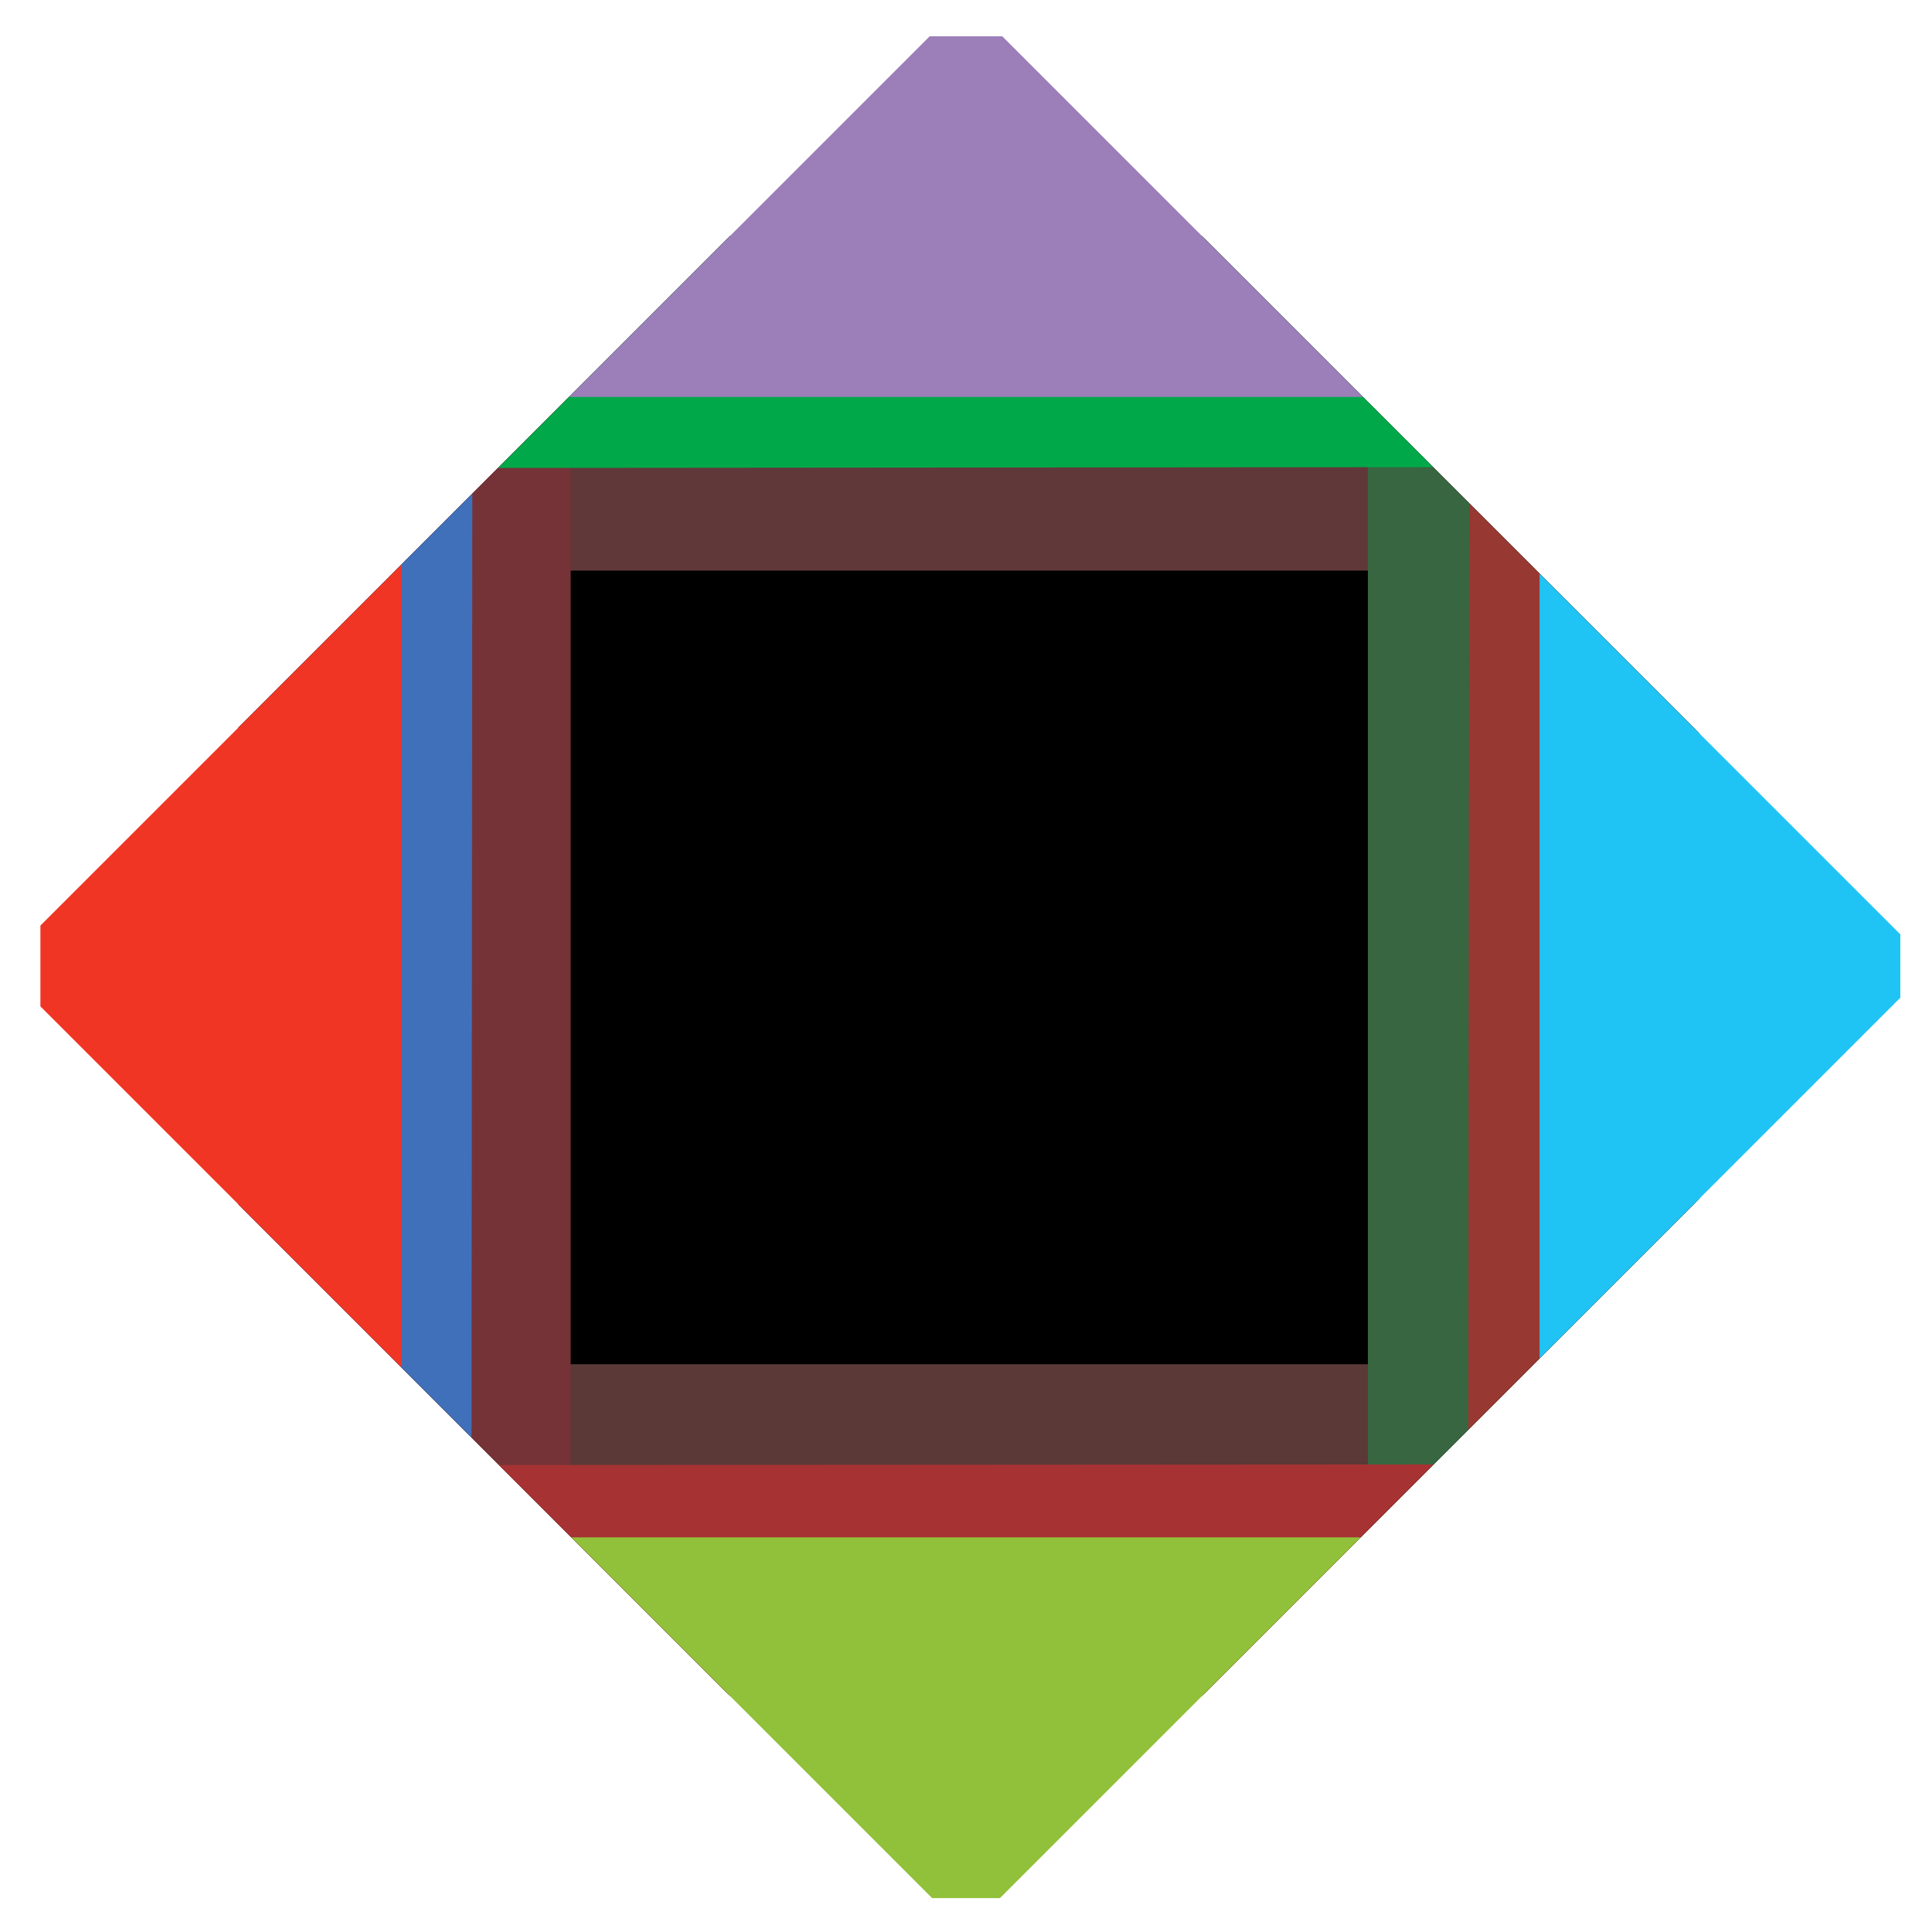
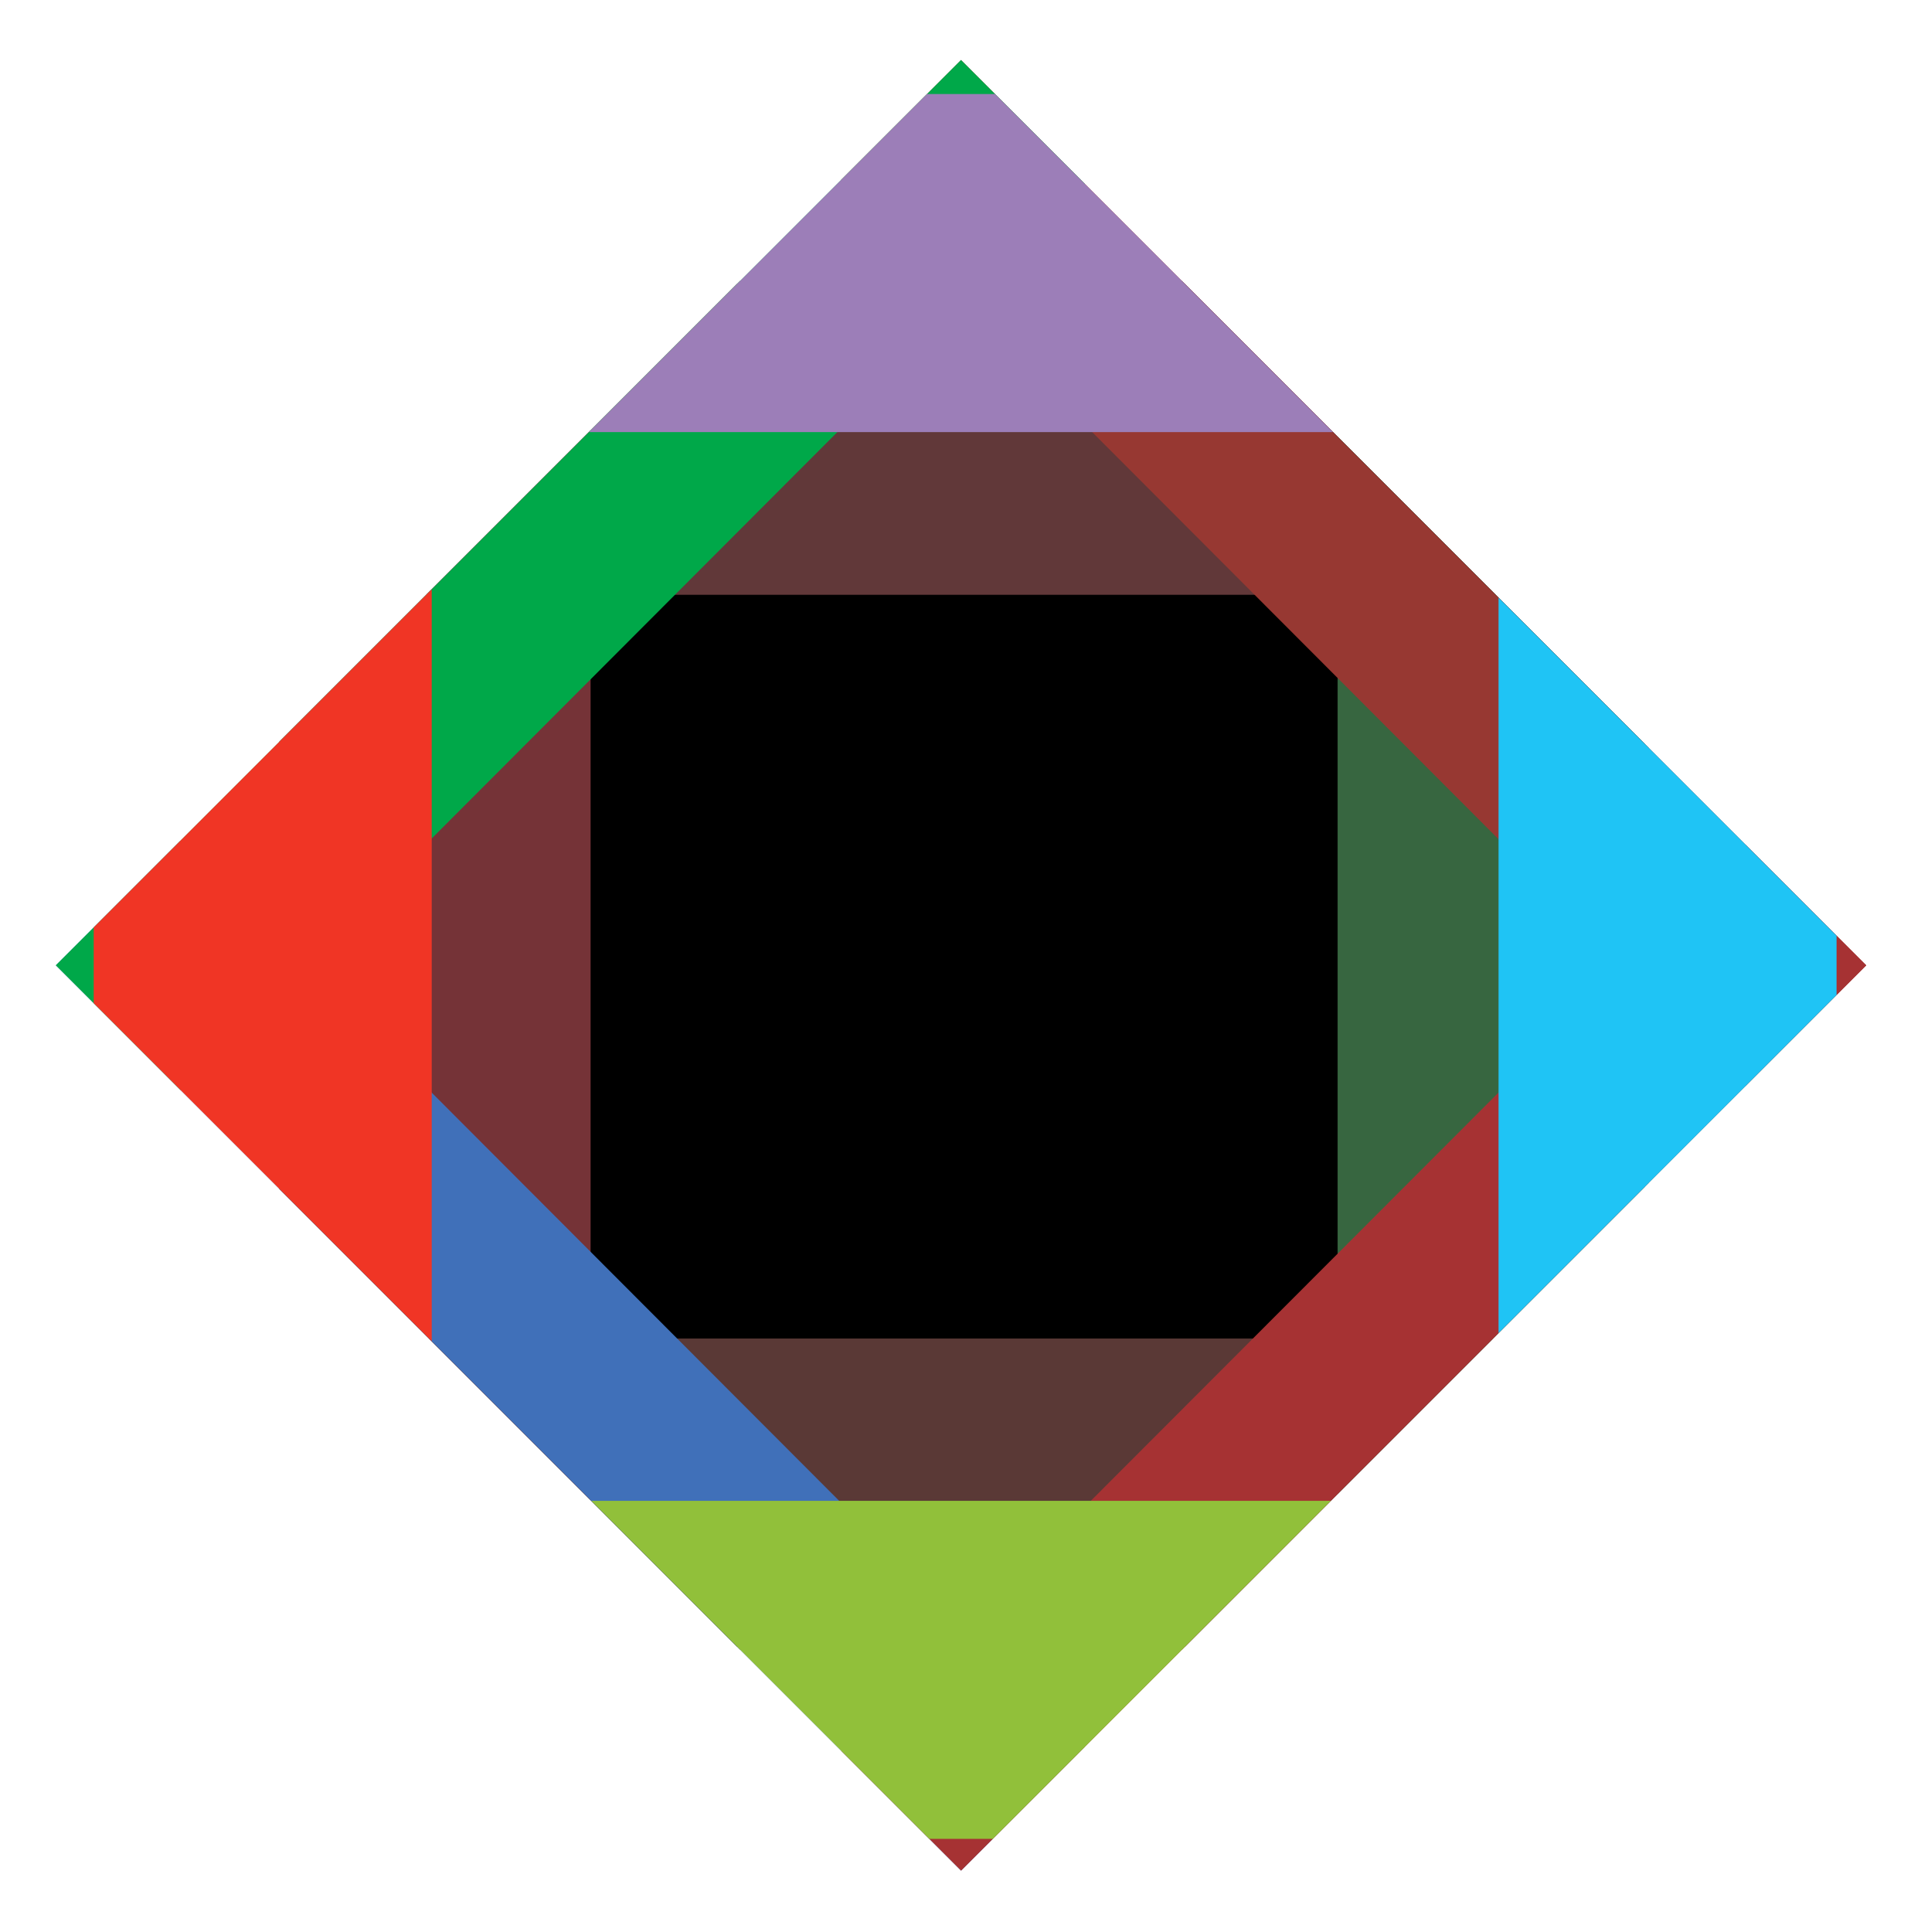
- <svg xmlns="http://www.w3.org/2000/svg" id="Ebene_1" data-name="Ebene 1" viewBox="0 0 1338.95 1338.95">
+ <svg xmlns="http://www.w3.org/2000/svg" id="Ebene_1" data-name="Ebene 1" viewBox="0 0 1427.7 1428.72">
  <defs>
    <style>
      .cls-1 {
        fill: #4070b9;
      }

      .cls-1, .cls-2, .cls-3, .cls-4, .cls-5, .cls-6, .cls-7, .cls-8, .cls-9, .cls-10, .cls-11, .cls-12, .cls-13, .cls-14, .cls-15 {
        stroke-width: 0px;
      }

      .cls-2 {
        fill: #1fc4f5;
      }

      .cls-3 {
        fill: #000;
      }

      .cls-4 {
        fill: #f03525;
      }

      .cls-5 {
        fill: #376640;
      }

      .cls-6 {
        fill: #91c03a;
      }

      .cls-7 {
        clip-path: url(#clippath);
      }

      .cls-7, .cls-8 {
        fill: none;
      }

      .cls-16 {
        clip-path: url(#clippath-1);
      }

      .cls-9 {
        fill: #5a3936;
      }

      .cls-10 {
        fill: #9c7eb8;
      }

      .cls-11 {
        fill: #973832;
      }

      .cls-12 {
        fill: #613839;
      }

      .cls-13 {
        fill: #a63233;
      }

      .cls-14 {
        fill: #00a849;
      }

      .cls-15 {
        fill: #753337;
      }
    </style>
    <clipPath id="clippath">
-       <rect class="cls-8" x="167" y="165.45" width="1010" height="1010" />
+       <rect class="cls-8" x="208.3" y="209.85" width="1010" height="1010" />
    </clipPath>
    <clipPath id="clippath-1">
-       <rect class="cls-7" x="196.1" y="196.07" width="946.75" height="946.82" transform="translate(-277.31 669.48) rotate(-45)" />
+       <rect class="cls-7" x="237.4" y="240.46" width="946.75" height="946.82" transform="translate(-296.6 711.68) rotate(-45)" />
    </clipPath>
  </defs>
  <g class="cls-16">
-     <rect class="cls-3" x="165" y="163.45" width="1010" height="1010" />
+     <rect class="cls-3" x="206.3" y="207.85" width="1010" height="1010" />
    <g>
-       <g>
-         <rect class="cls-12" x="167" y="165.45" width="1010" height="230" />
-         <rect class="cls-9" x="167" y="945.45" width="1010" height="230" />
-         <rect class="cls-5" x="948" y="165.45" width="230" height="1010" />
-         <rect class="cls-15" x="165.5" y="164.45" width="230" height="1009" />
+       <g id="innen">
+         <rect class="cls-12" x="208.3" y="209.85" width="1010" height="230" />
+         <rect class="cls-9" x="208.3" y="989.85" width="1010" height="230" />
+         <rect class="cls-5" x="989.3" y="209.85" width="230" height="1010" />
+         <rect class="cls-15" x="206.8" y="208.85" width="230" height="1009" />
      </g>
-       <g>
-         <polygon class="cls-1" points="327.49 165.15 326.63 1174.96 167.49 1175.15 168.34 165.33 327.49 165.15" />
-         <polygon class="cls-11" points="1177.43 164.98 1176.55 1174.8 1017.43 1174.98 1018.3 165.16 1177.43 164.98" />
-         <polygon class="cls-13" points="168.2 1015.41 1177.95 1014.78 1177.71 1174.15 167.95 1174.78 168.2 1015.41" />
-         <polygon class="cls-14" points="1177.3 164.45 1177.11 323.59 167.3 324.45 167.48 165.3 1177.3 164.45" />
+       <g id="mittel">
+         <polygon class="cls-1" points="113.03 601.4 826.48 1316.05 714.07 1428.72 .63 714.06 113.03 601.4" />
+         <polygon class="cls-11" points="713.91 .29 1427.34 714.96 1314.95 827.6 601.52 112.93 713.91 .29" />
+         <polygon class="cls-13" points="601.63 1315.26 1315.18 600.81 1427.7 713.68 714.14 1428.13 601.63 1315.26" />
+         <polygon class="cls-14" points="713.44 0 825.84 112.66 112.4 827.31 0 714.66 713.44 0" />
      </g>
-       <g>
-         <rect class="cls-2" x="1067" y="164.45" width="250" height="1010" />
-         <rect class="cls-4" x="28" y="165.45" width="250" height="1010" />
-         <rect class="cls-10" x="167.55" y="25.12" width="1010" height="250" />
-         <rect class="cls-6" x="167.59" y="1065.45" width="1010" height="250" />
+       <g id="aussen">
+         <rect class="cls-2" x="1108.3" y="208.85" width="250" height="1010" />
+         <rect class="cls-4" x="69.3" y="209.85" width="250" height="1010" />
+         <rect class="cls-10" x="208.84" y="69.52" width="1010" height="250" />
+         <rect class="cls-6" x="208.88" y="1109.85" width="1010" height="250" />
      </g>
    </g>
  </g>
</svg>
